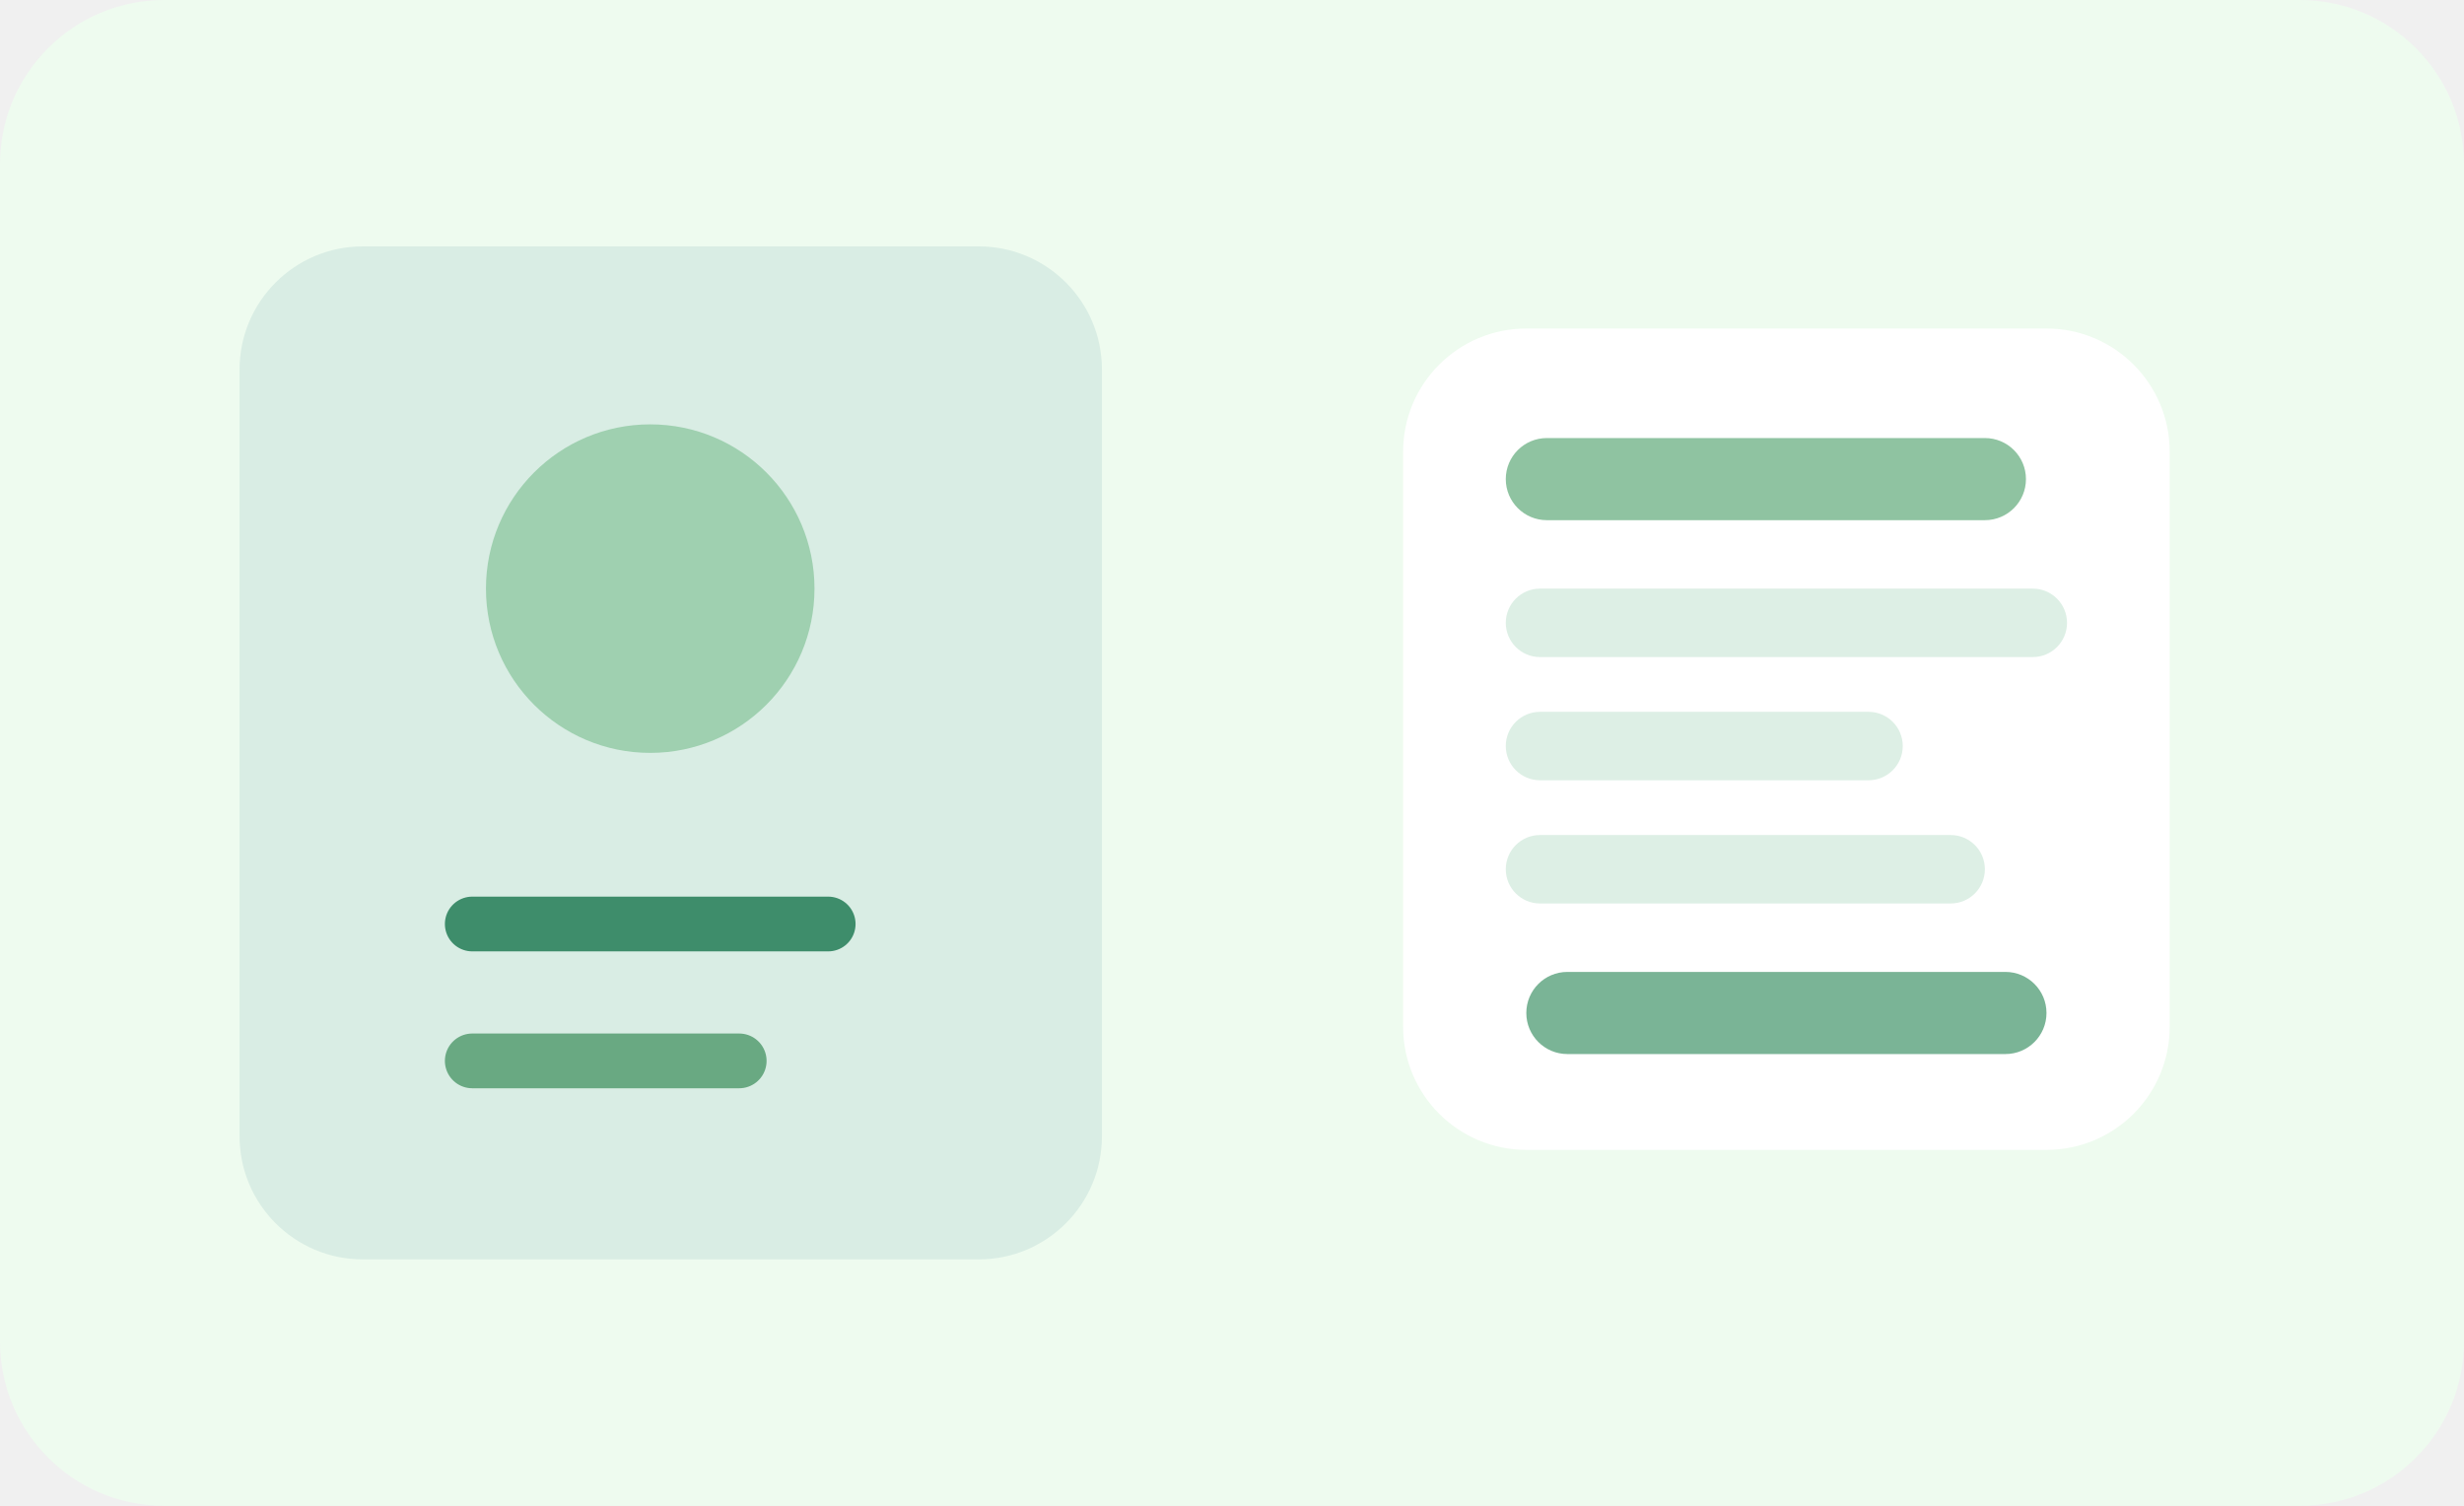
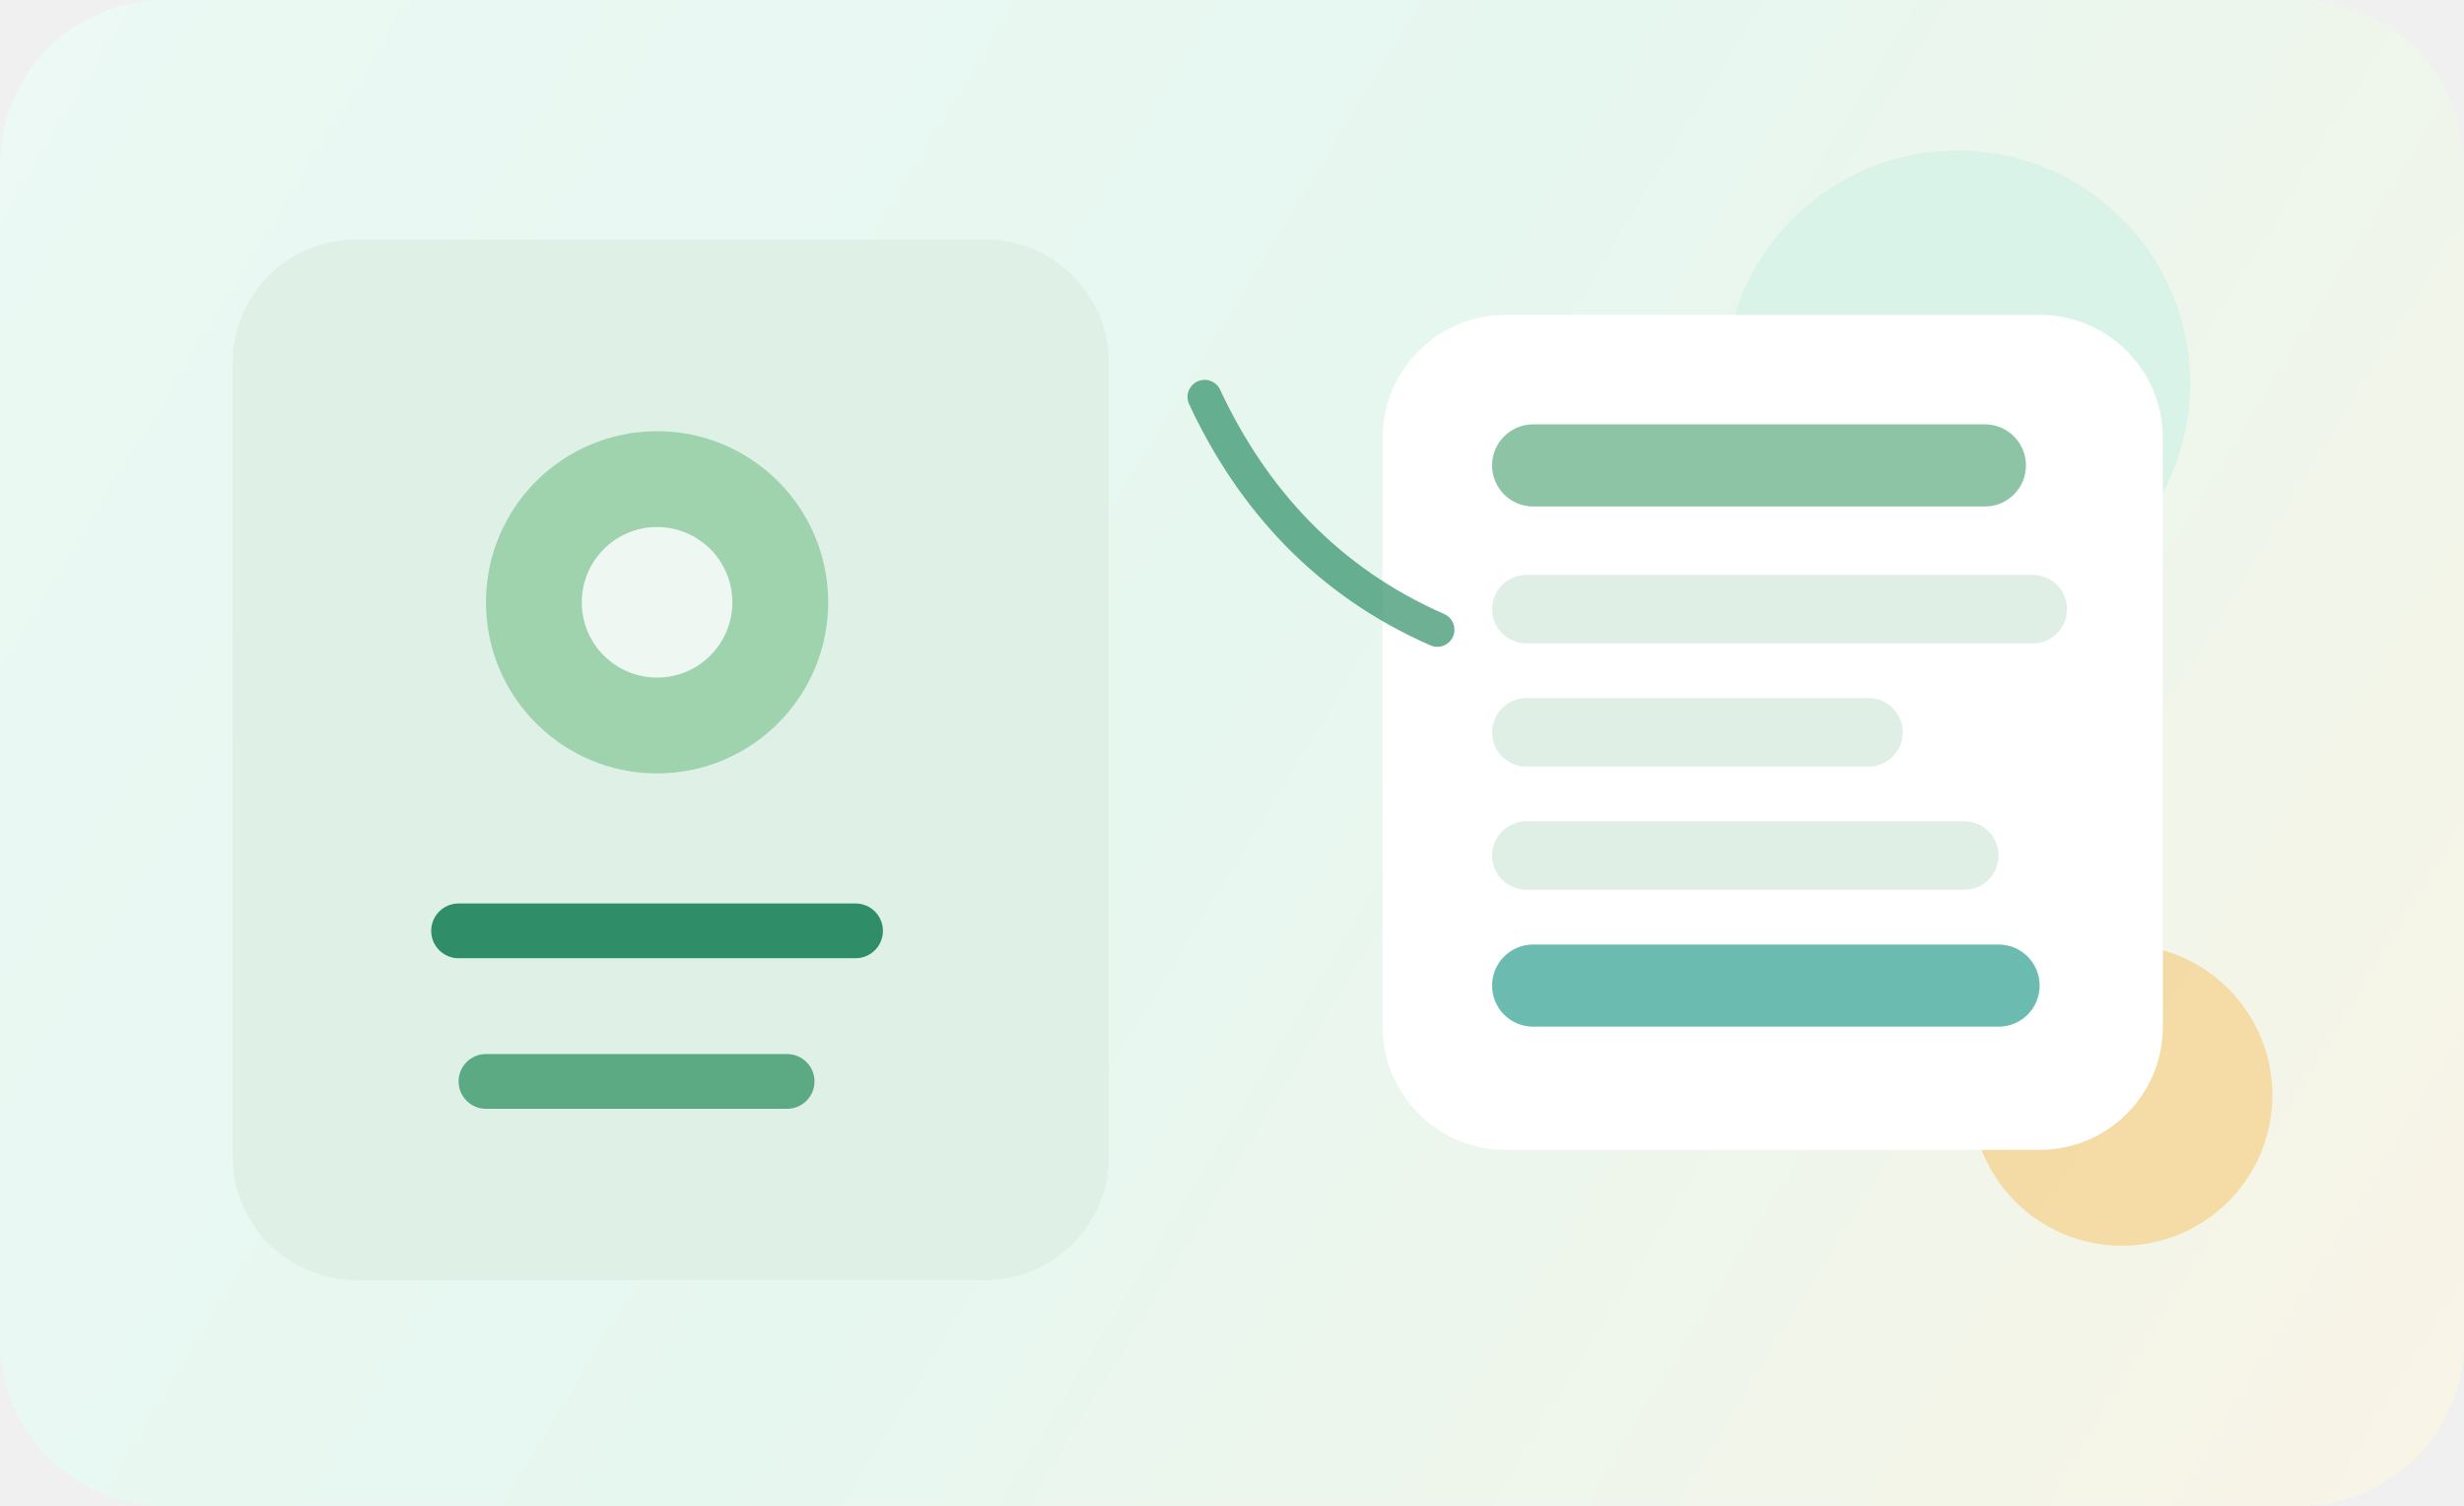
<svg xmlns="http://www.w3.org/2000/svg" width="360" height="220" viewBox="0 0 360 220" fill="none">
-   <rect width="360" height="220" rx="24" fill="#EEFBEF" />
-   <rect x="35" y="36" width="126" height="148" rx="18" fill="#D9EDE4" />
-   <circle cx="95" cy="86" r="24" fill="#9FD0B0" />
-   <path d="M69 135H121" stroke="#3E8D6B" stroke-width="8" stroke-linecap="round" />
-   <path d="M69 155H108" stroke="#69A982" stroke-width="8" stroke-linecap="round" />
-   <rect x="205" y="48" width="112" height="120" rx="18" fill="#FFFFFF" />
-   <rect x="220" y="64" width="76" height="12" rx="6" fill="#8FC3A1" />
-   <rect x="220" y="86" width="82" height="10" rx="5" fill="#DDEFE5" />
-   <rect x="220" y="104" width="58" height="10" rx="5" fill="#DDEFE5" />
-   <rect x="220" y="122" width="70" height="10" rx="5" fill="#DDEFE5" />
-   <rect x="223" y="142" width="76" height="12" rx="6" fill="#7AB496" />
+   <defs>
+     <linearGradient id="bgTools" x1="0" y1="0" x2="360" y2="220" gradientUnits="userSpaceOnUse">
+       <stop stop-color="#ECF9F4" />
+       <stop offset="0.48" stop-color="#E6F7F0" />
+       <stop offset="1" stop-color="#F9F4E6" />
+     </linearGradient>
+   </defs>
+   <rect width="360" height="220" rx="24" fill="url(#bgTools)" />
+   <circle cx="286" cy="56" r="34" fill="#D9F3E8" />
+   <circle cx="310" cy="160" r="22" fill="#F5D493" fill-opacity="0.8" />
+   <rect x="34" y="35" width="128" height="152" rx="18" fill="#DFF0E7" />
+   <circle cx="96" cy="88" r="25" fill="#9ED3AE" />
+   <circle cx="96" cy="88" r="11" fill="#FDFEFE" fill-opacity="0.85" />
+   <path d="M67 136H125" stroke="#2F8E67" stroke-width="8" stroke-linecap="round" />
+   <path d="M71 158H115" stroke="#5BAA84" stroke-width="8" stroke-linecap="round" />
+   <rect x="202" y="46" width="114" height="122" rx="18" fill="#FFFFFF" />
+   <rect x="218" y="62" width="78" height="12" rx="6" fill="#8DC4A6" />
+   <rect x="218" y="84" width="84" height="10" rx="5" fill="#E0EFE6" />
+   <rect x="218" y="102" width="60" height="10" rx="5" fill="#E0EFE6" />
+   <rect x="218" y="120" width="74" height="10" rx="5" fill="#E0EFE6" />
+   <rect x="218" y="138" width="80" height="12" rx="6" fill="#6BBBB0" />
+   <path d="M176 58C183 73 194 85 210 92" stroke="#2F8E67" stroke-width="5" stroke-linecap="round" opacity="0.7" />
</svg>
